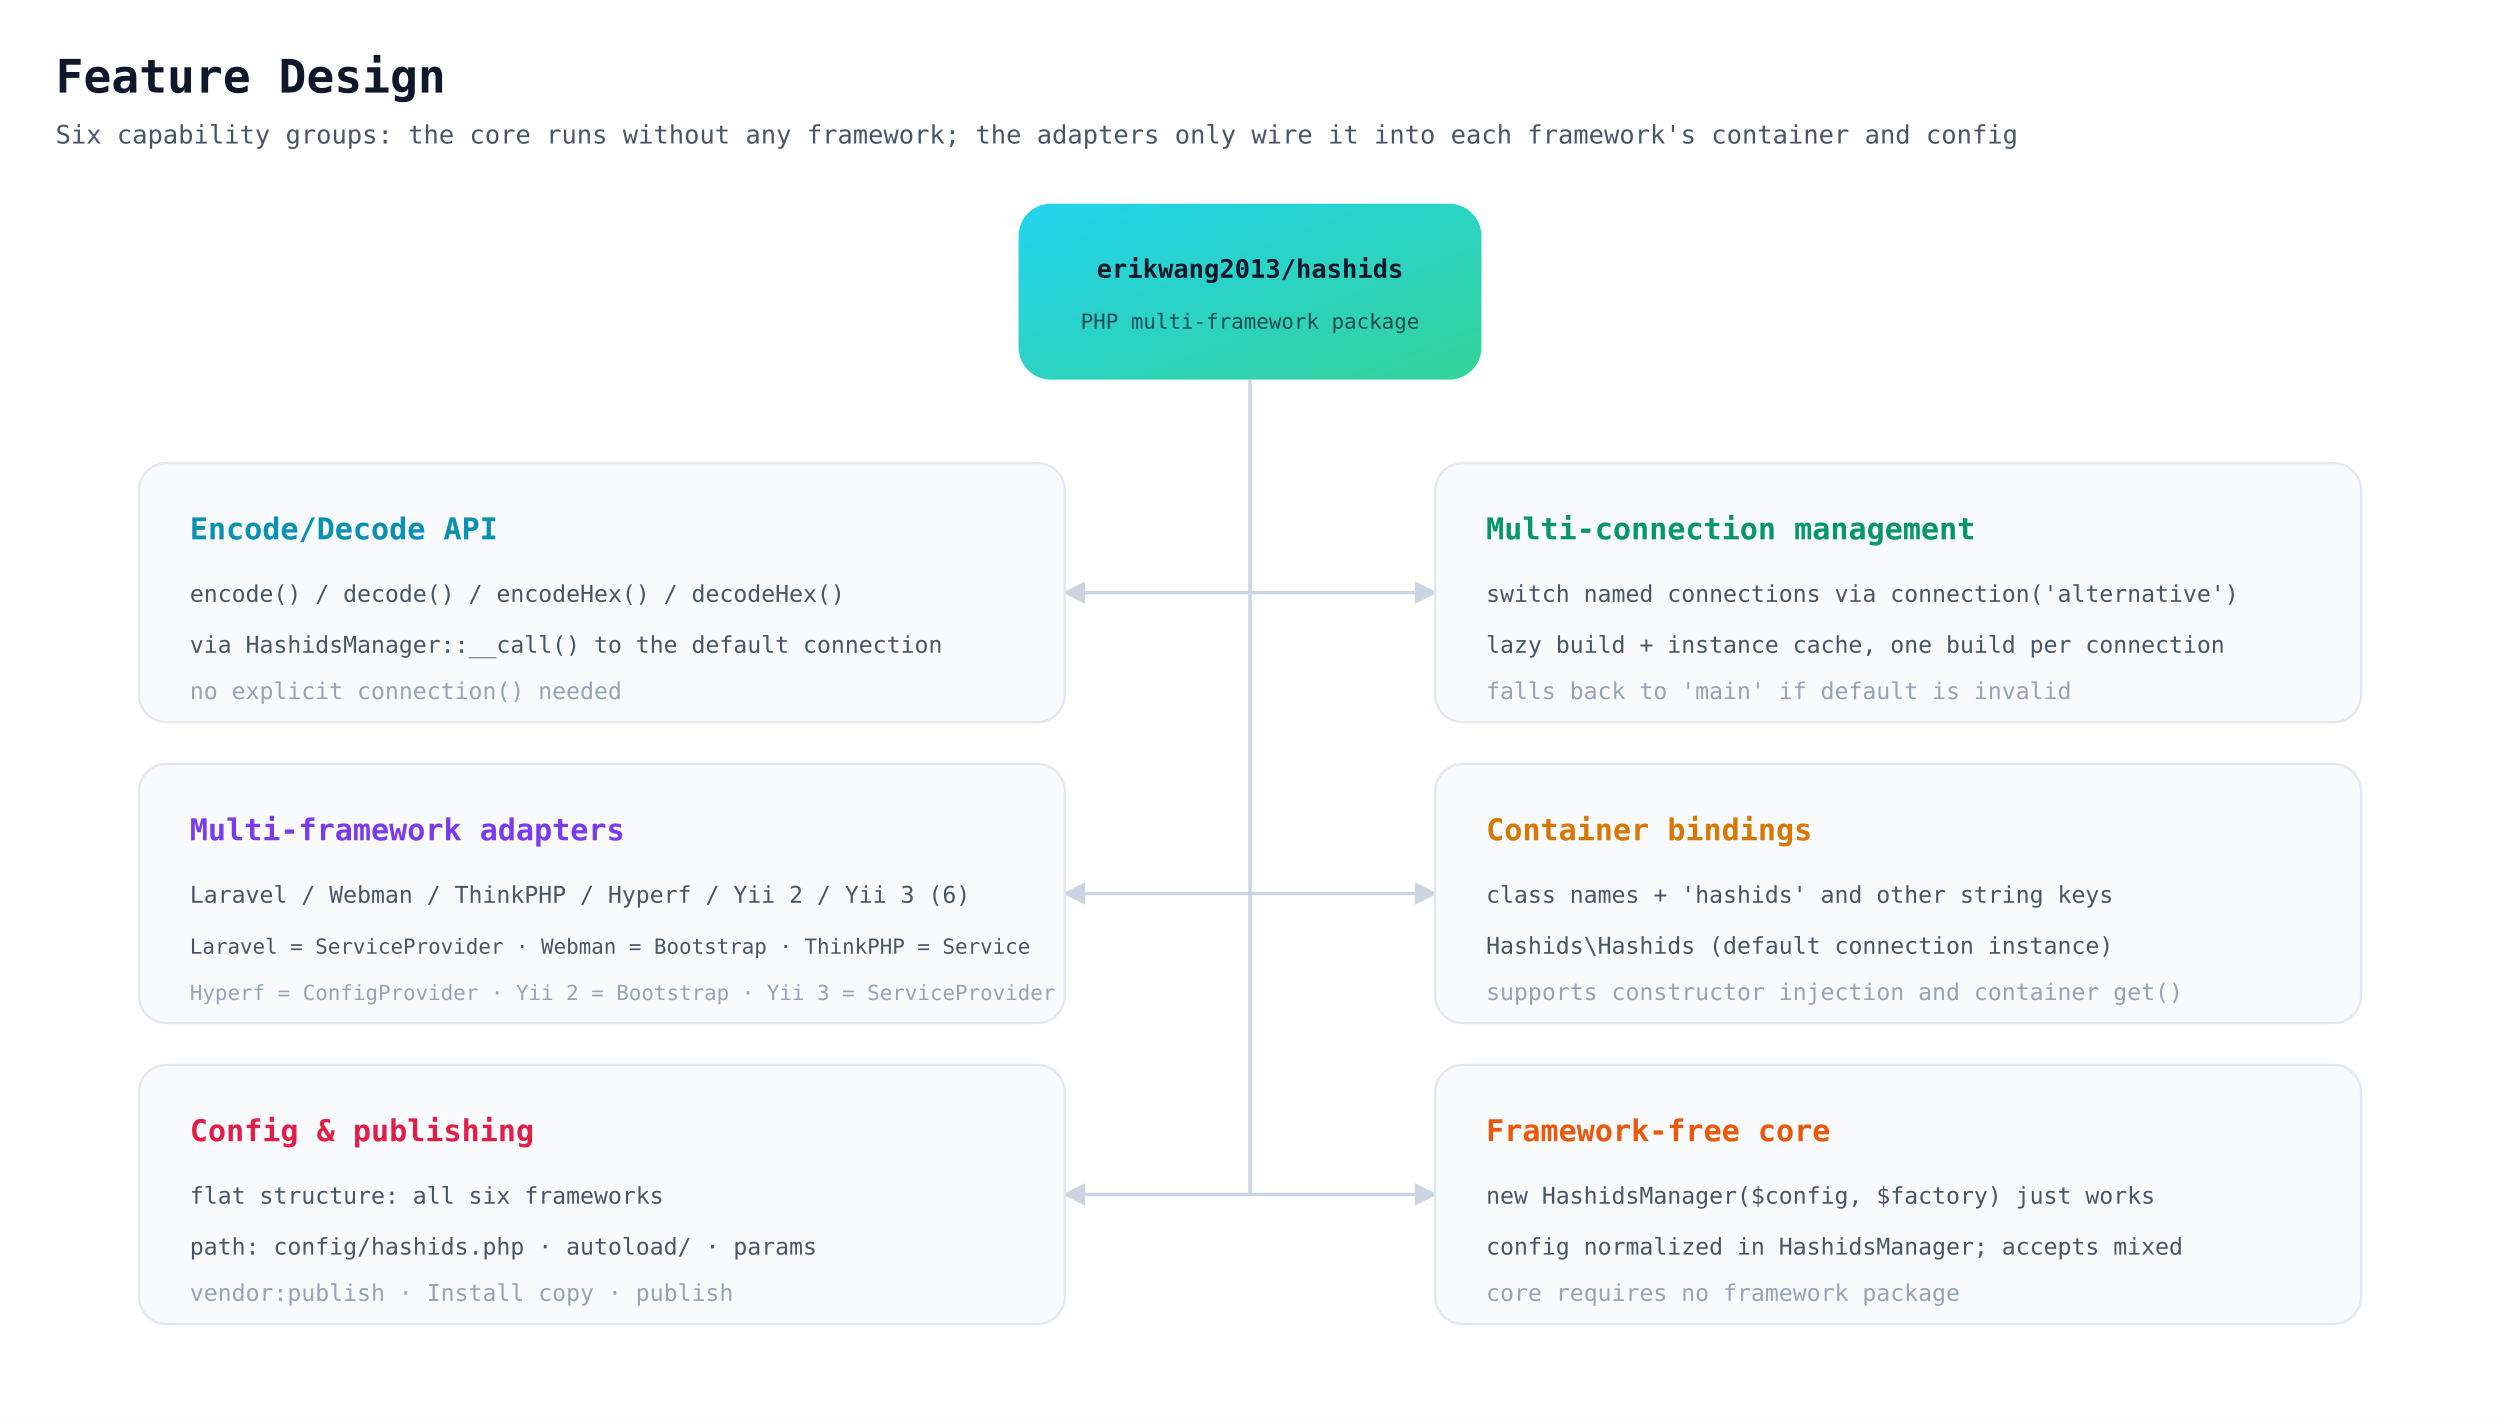
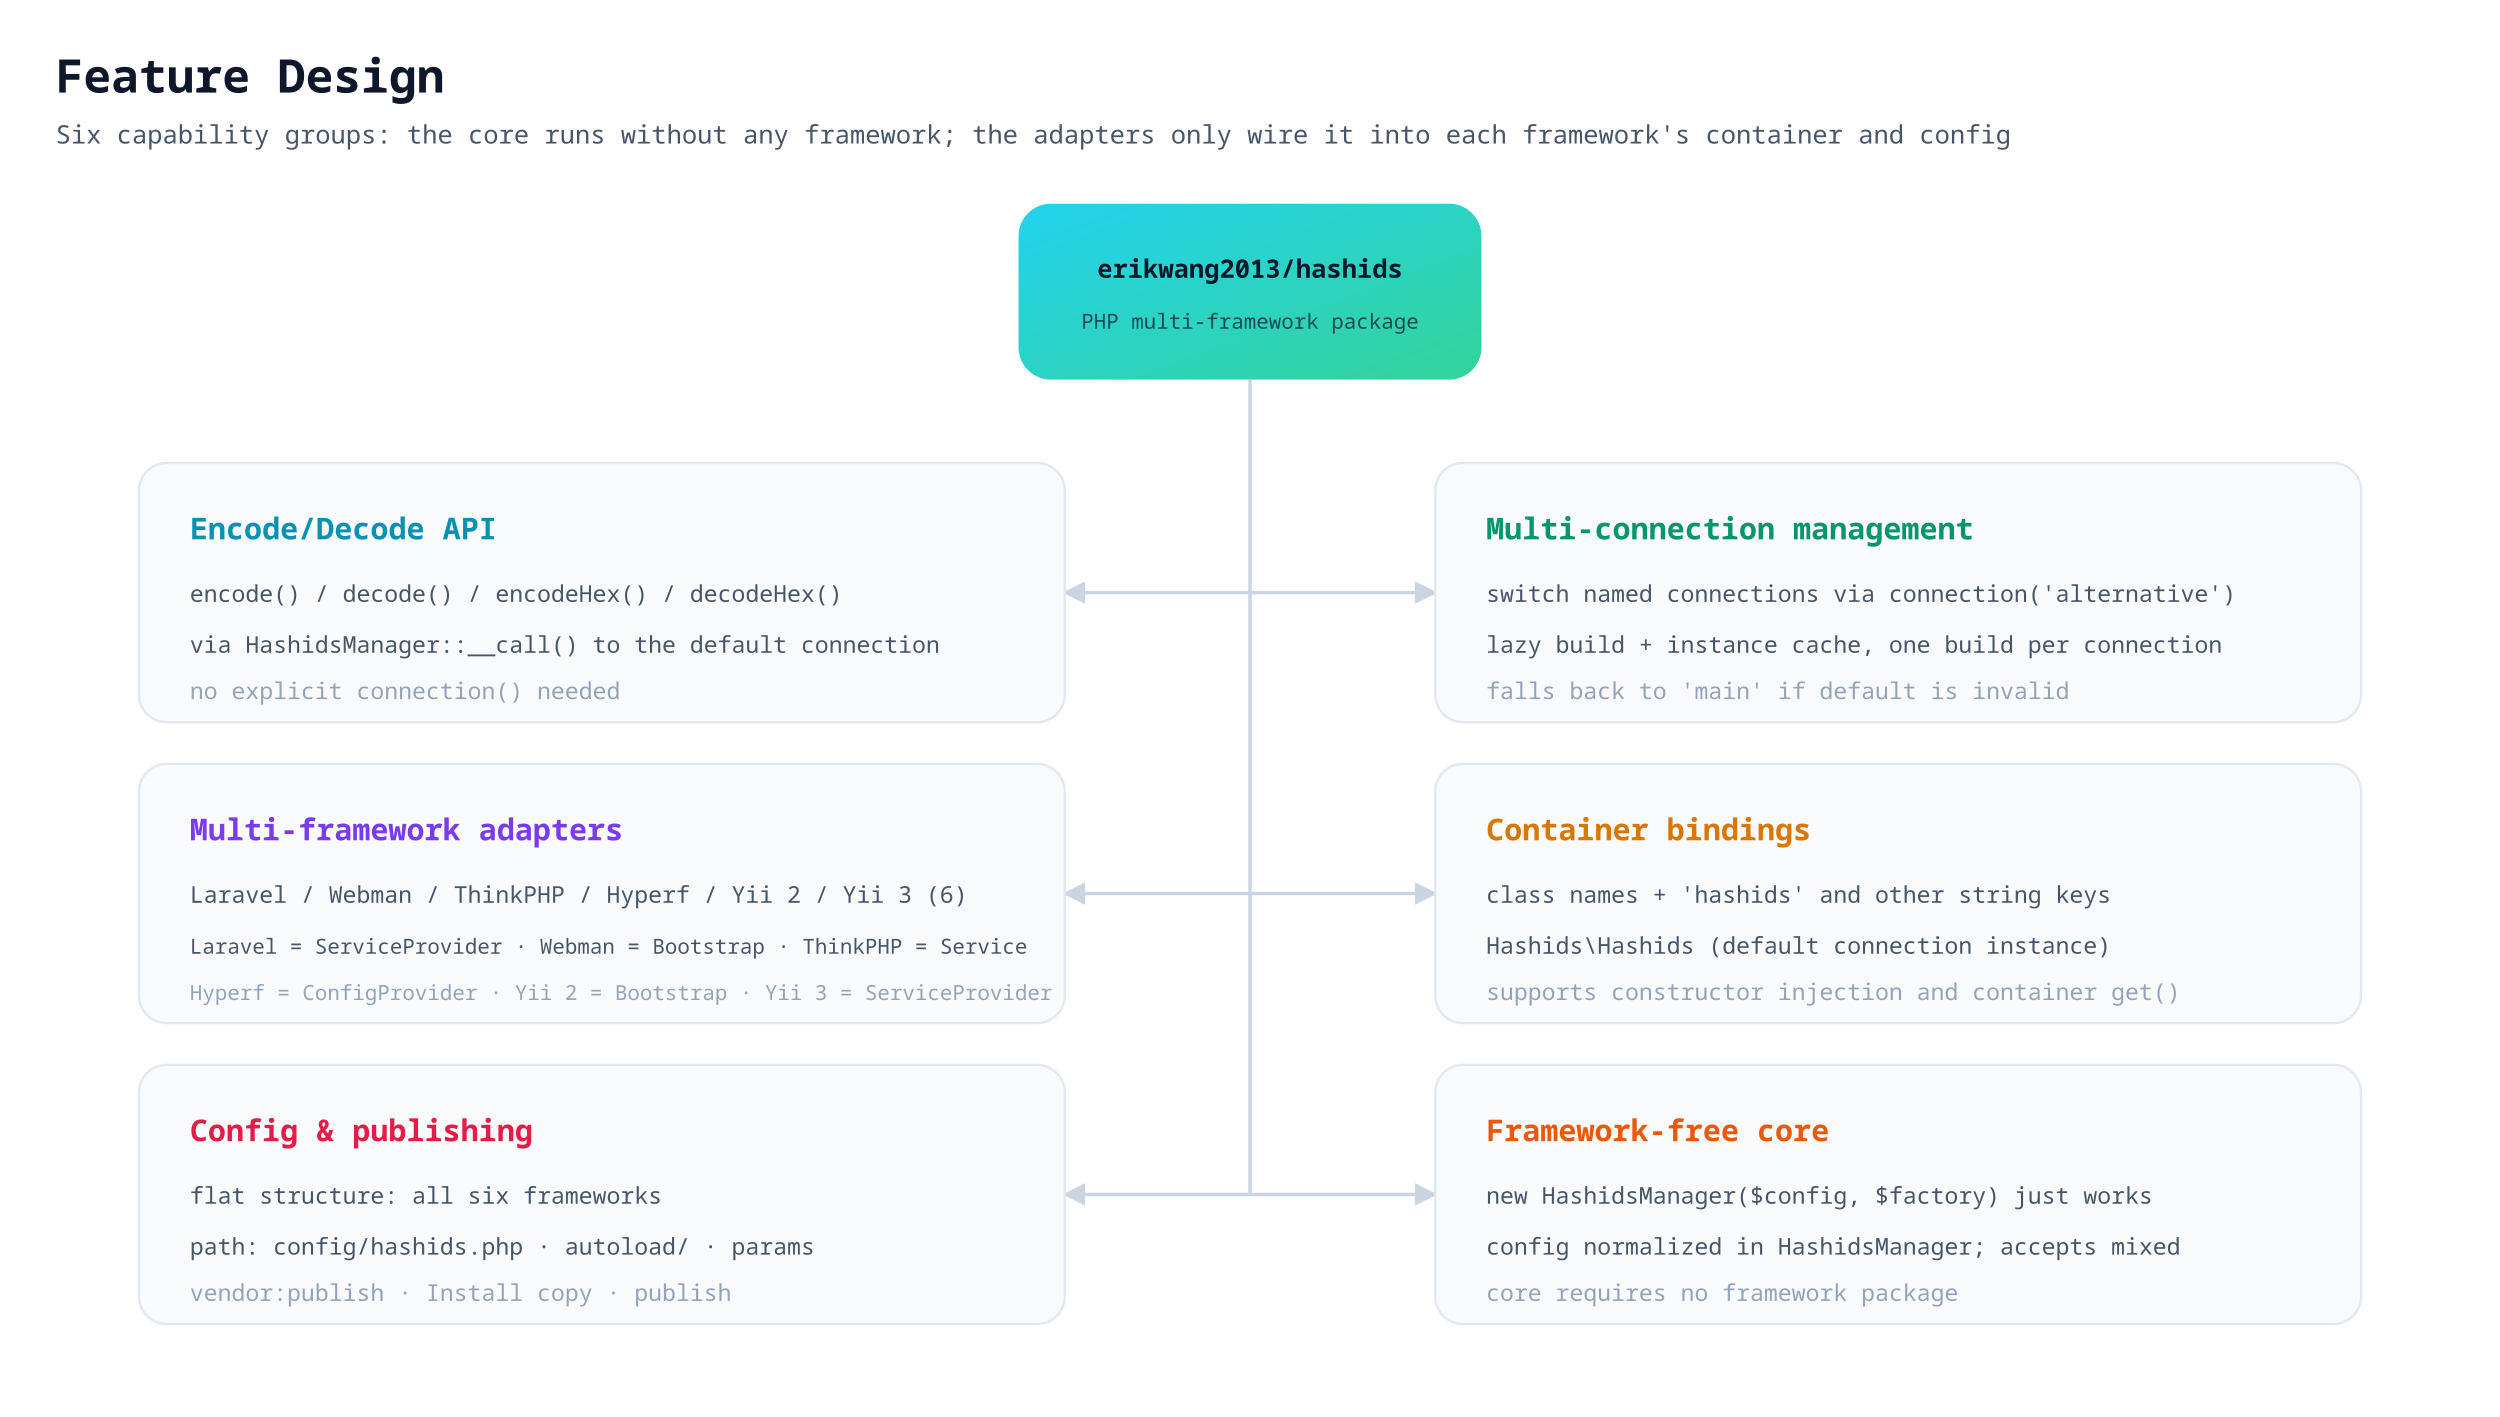
<svg xmlns="http://www.w3.org/2000/svg" viewBox="0 0 1080 612" role="img" aria-labelledby="featTitle featDesc">
  <defs>
    <style>
-       text { font-family: ui-monospace, SFMono-Regular, Menlo, Consolas, "DejaVu Sans Mono", "PingFang SC", "Microsoft YaHei", monospace; }
+       text { font-family: ui-monospace, "Noto Sans Mono", "DejaVu Sans Mono", "Liberation Mono", monospace; }
      .bg     { fill: #ffffff; }
      .card   { fill: #f8fafc; stroke: #e2e8f0; stroke-width: 1; }
      .spine  { stroke: #cbd5e1; stroke-width: 1.5; fill: none; }
      .t-primary { fill: #0f172a; font-weight: 600; }
      .t-muted   { fill: #475569; }
      .t-dim     { fill: #94a3b8; }
      .t-frontend   { fill: #0891b2; font-weight: 600; }
      .t-backend    { fill: #059669; font-weight: 600; }
      .t-database   { fill: #7c3aed; font-weight: 600; }
      .t-cloud      { fill: #d97706; font-weight: 600; }
      .t-security   { fill: #e11d48; font-weight: 600; }
      .t-messagebus { fill: #ea580c; font-weight: 600; }
      .a-head { fill: #cbd5e1; }

      @media (prefers-color-scheme: dark) {
        .bg    { fill: #0b1220; }
        .card  { fill: #0f172a; stroke: #1e293b; }
        .spine { stroke: #334155; }
        .t-primary { fill: #f8fafc; }
        .t-muted   { fill: #94a3b8; }
        .t-dim     { fill: #64748b; }
        .t-frontend   { fill: #22d3ee; }
        .t-backend    { fill: #34d399; }
        .t-database   { fill: #a78bfa; }
        .t-cloud      { fill: #fbbf24; }
        .t-security   { fill: #fb7185; }
        .t-messagebus { fill: #fb923c; }
        .a-head { fill: #334155; }
      }
    </style>
    <marker id="ah" viewBox="0 0 10 10" refX="9" refY="5" markerWidth="6.5" markerHeight="6.5" orient="auto">
      <path d="M0 0 L10 5 L0 10 z" class="a-head" />
    </marker>
    <linearGradient id="rootGrad" x1="0" y1="0" x2="1" y2="1">
      <stop offset="0" stop-color="#22d3ee" />
      <stop offset="1" stop-color="#34d399" />
    </linearGradient>
  </defs>
  <rect class="bg" x="0" y="0" width="1080" height="612" />
  <text x="24" y="40" class="t-primary" font-size="20">Feature Design</text>
  <text x="24" y="62" class="t-muted" font-size="11">Six capability groups: the core runs without any framework; the adapters only wire it into each framework's container and config</text>
  <path class="spine" d="M540 164 V516" />
  <path class="spine" d="M540 256 H460" marker-end="url(#ah)" />
  <path class="spine" d="M540 386 H460" marker-end="url(#ah)" />
  <path class="spine" d="M540 516 H460" marker-end="url(#ah)" />
  <path class="spine" d="M540 256 H620" marker-end="url(#ah)" />
  <path class="spine" d="M540 386 H620" marker-end="url(#ah)" />
  <path class="spine" d="M540 516 H620" marker-end="url(#ah)" />
  <rect x="440" y="88" width="200" height="76" rx="14" fill="url(#rootGrad)" />
  <text x="540" y="120" font-size="11" font-weight="700" fill="#0f172a" text-anchor="middle">erikwang2013/hashids</text>
  <text x="540" y="142" font-size="9" fill="rgba(15,23,42,.72)" text-anchor="middle">PHP multi-framework package</text>
  <rect class="card" x="60" y="200" width="400" height="112" rx="12" />
  <text class="t-frontend" x="82" y="233" font-size="13">Encode/Decode API</text>
  <text class="t-muted" x="82" y="260" font-size="10">encode() / decode() / encodeHex() / decodeHex()</text>
  <text class="t-muted" x="82" y="282" font-size="10">via HashidsManager::__call() to the default connection</text>
  <text class="t-dim" x="82" y="302" font-size="10">no explicit connection() needed</text>
  <rect class="card" x="60" y="330" width="400" height="112" rx="12" />
  <text class="t-database" x="82" y="363" font-size="13">Multi-framework adapters</text>
  <text class="t-muted" x="82" y="390" font-size="10">Laravel / Webman / ThinkPHP / Hyperf / Yii 2 / Yii 3 (6)</text>
  <text class="t-muted" x="82" y="412" font-size="9">Laravel = ServiceProvider · Webman = Bootstrap · ThinkPHP = Service</text>
  <text class="t-dim" x="82" y="432" font-size="9">Hyperf = ConfigProvider · Yii 2 = Bootstrap · Yii 3 = ServiceProvider</text>
  <rect class="card" x="60" y="460" width="400" height="112" rx="12" />
  <text class="t-security" x="82" y="493" font-size="13">Config &amp; publishing</text>
  <text class="t-muted" x="82" y="520" font-size="10">flat structure: all six frameworks</text>
  <text class="t-muted" x="82" y="542" font-size="10">path: config/hashids.php · autoload/ · params</text>
  <text class="t-dim" x="82" y="562" font-size="10">vendor:publish · Install copy · publish</text>
  <rect class="card" x="620" y="200" width="400" height="112" rx="12" />
  <text class="t-backend" x="642" y="233" font-size="13">Multi-connection management</text>
  <text class="t-muted" x="642" y="260" font-size="10">switch named connections via connection('alternative')</text>
  <text class="t-muted" x="642" y="282" font-size="10">lazy build + instance cache, one build per connection</text>
  <text class="t-dim" x="642" y="302" font-size="10">falls back to 'main' if default is invalid</text>
  <rect class="card" x="620" y="330" width="400" height="112" rx="12" />
  <text class="t-cloud" x="642" y="363" font-size="13">Container bindings</text>
  <text class="t-muted" x="642" y="390" font-size="10">class names + 'hashids' and other string keys</text>
  <text class="t-muted" x="642" y="412" font-size="10">Hashids\Hashids (default connection instance)</text>
  <text class="t-dim" x="642" y="432" font-size="10">supports constructor injection and container get()</text>
  <rect class="card" x="620" y="460" width="400" height="112" rx="12" />
  <text class="t-messagebus" x="642" y="493" font-size="13">Framework-free core</text>
  <text class="t-muted" x="642" y="520" font-size="10">new HashidsManager($config, $factory) just works</text>
  <text class="t-muted" x="642" y="542" font-size="10">config normalized in HashidsManager; accepts mixed</text>
  <text class="t-dim" x="642" y="562" font-size="10">core requires no framework package</text>
</svg>
